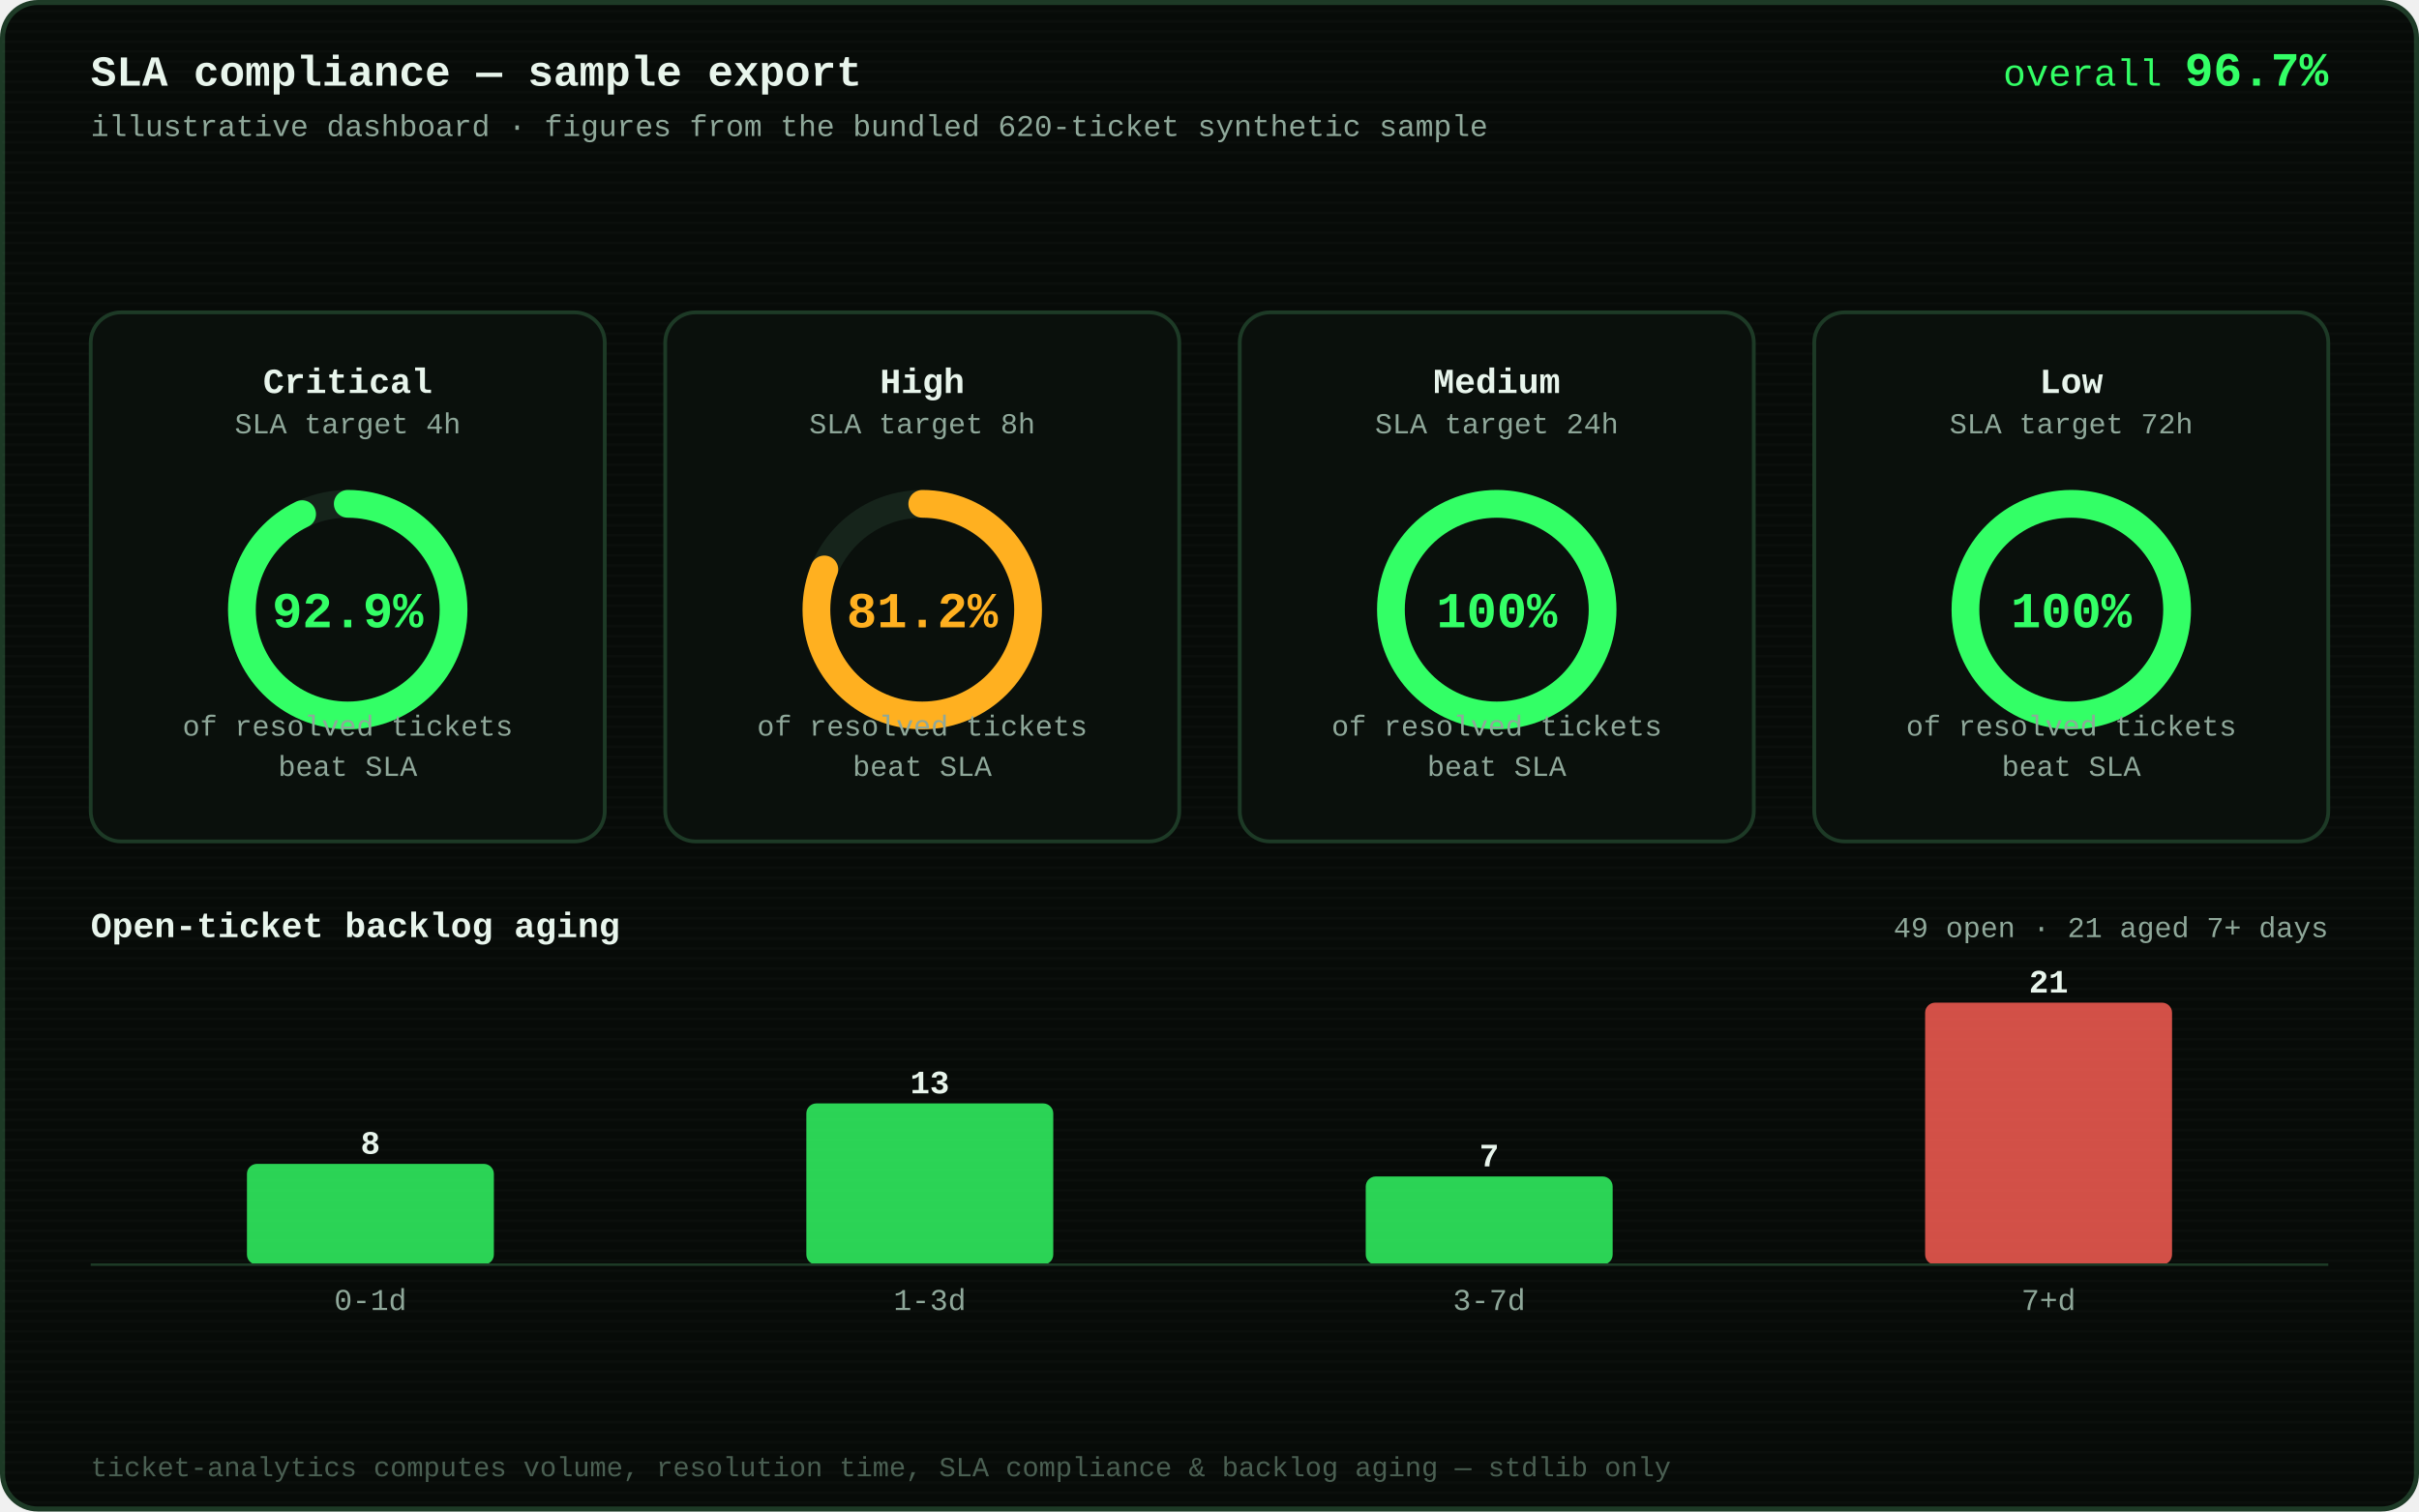
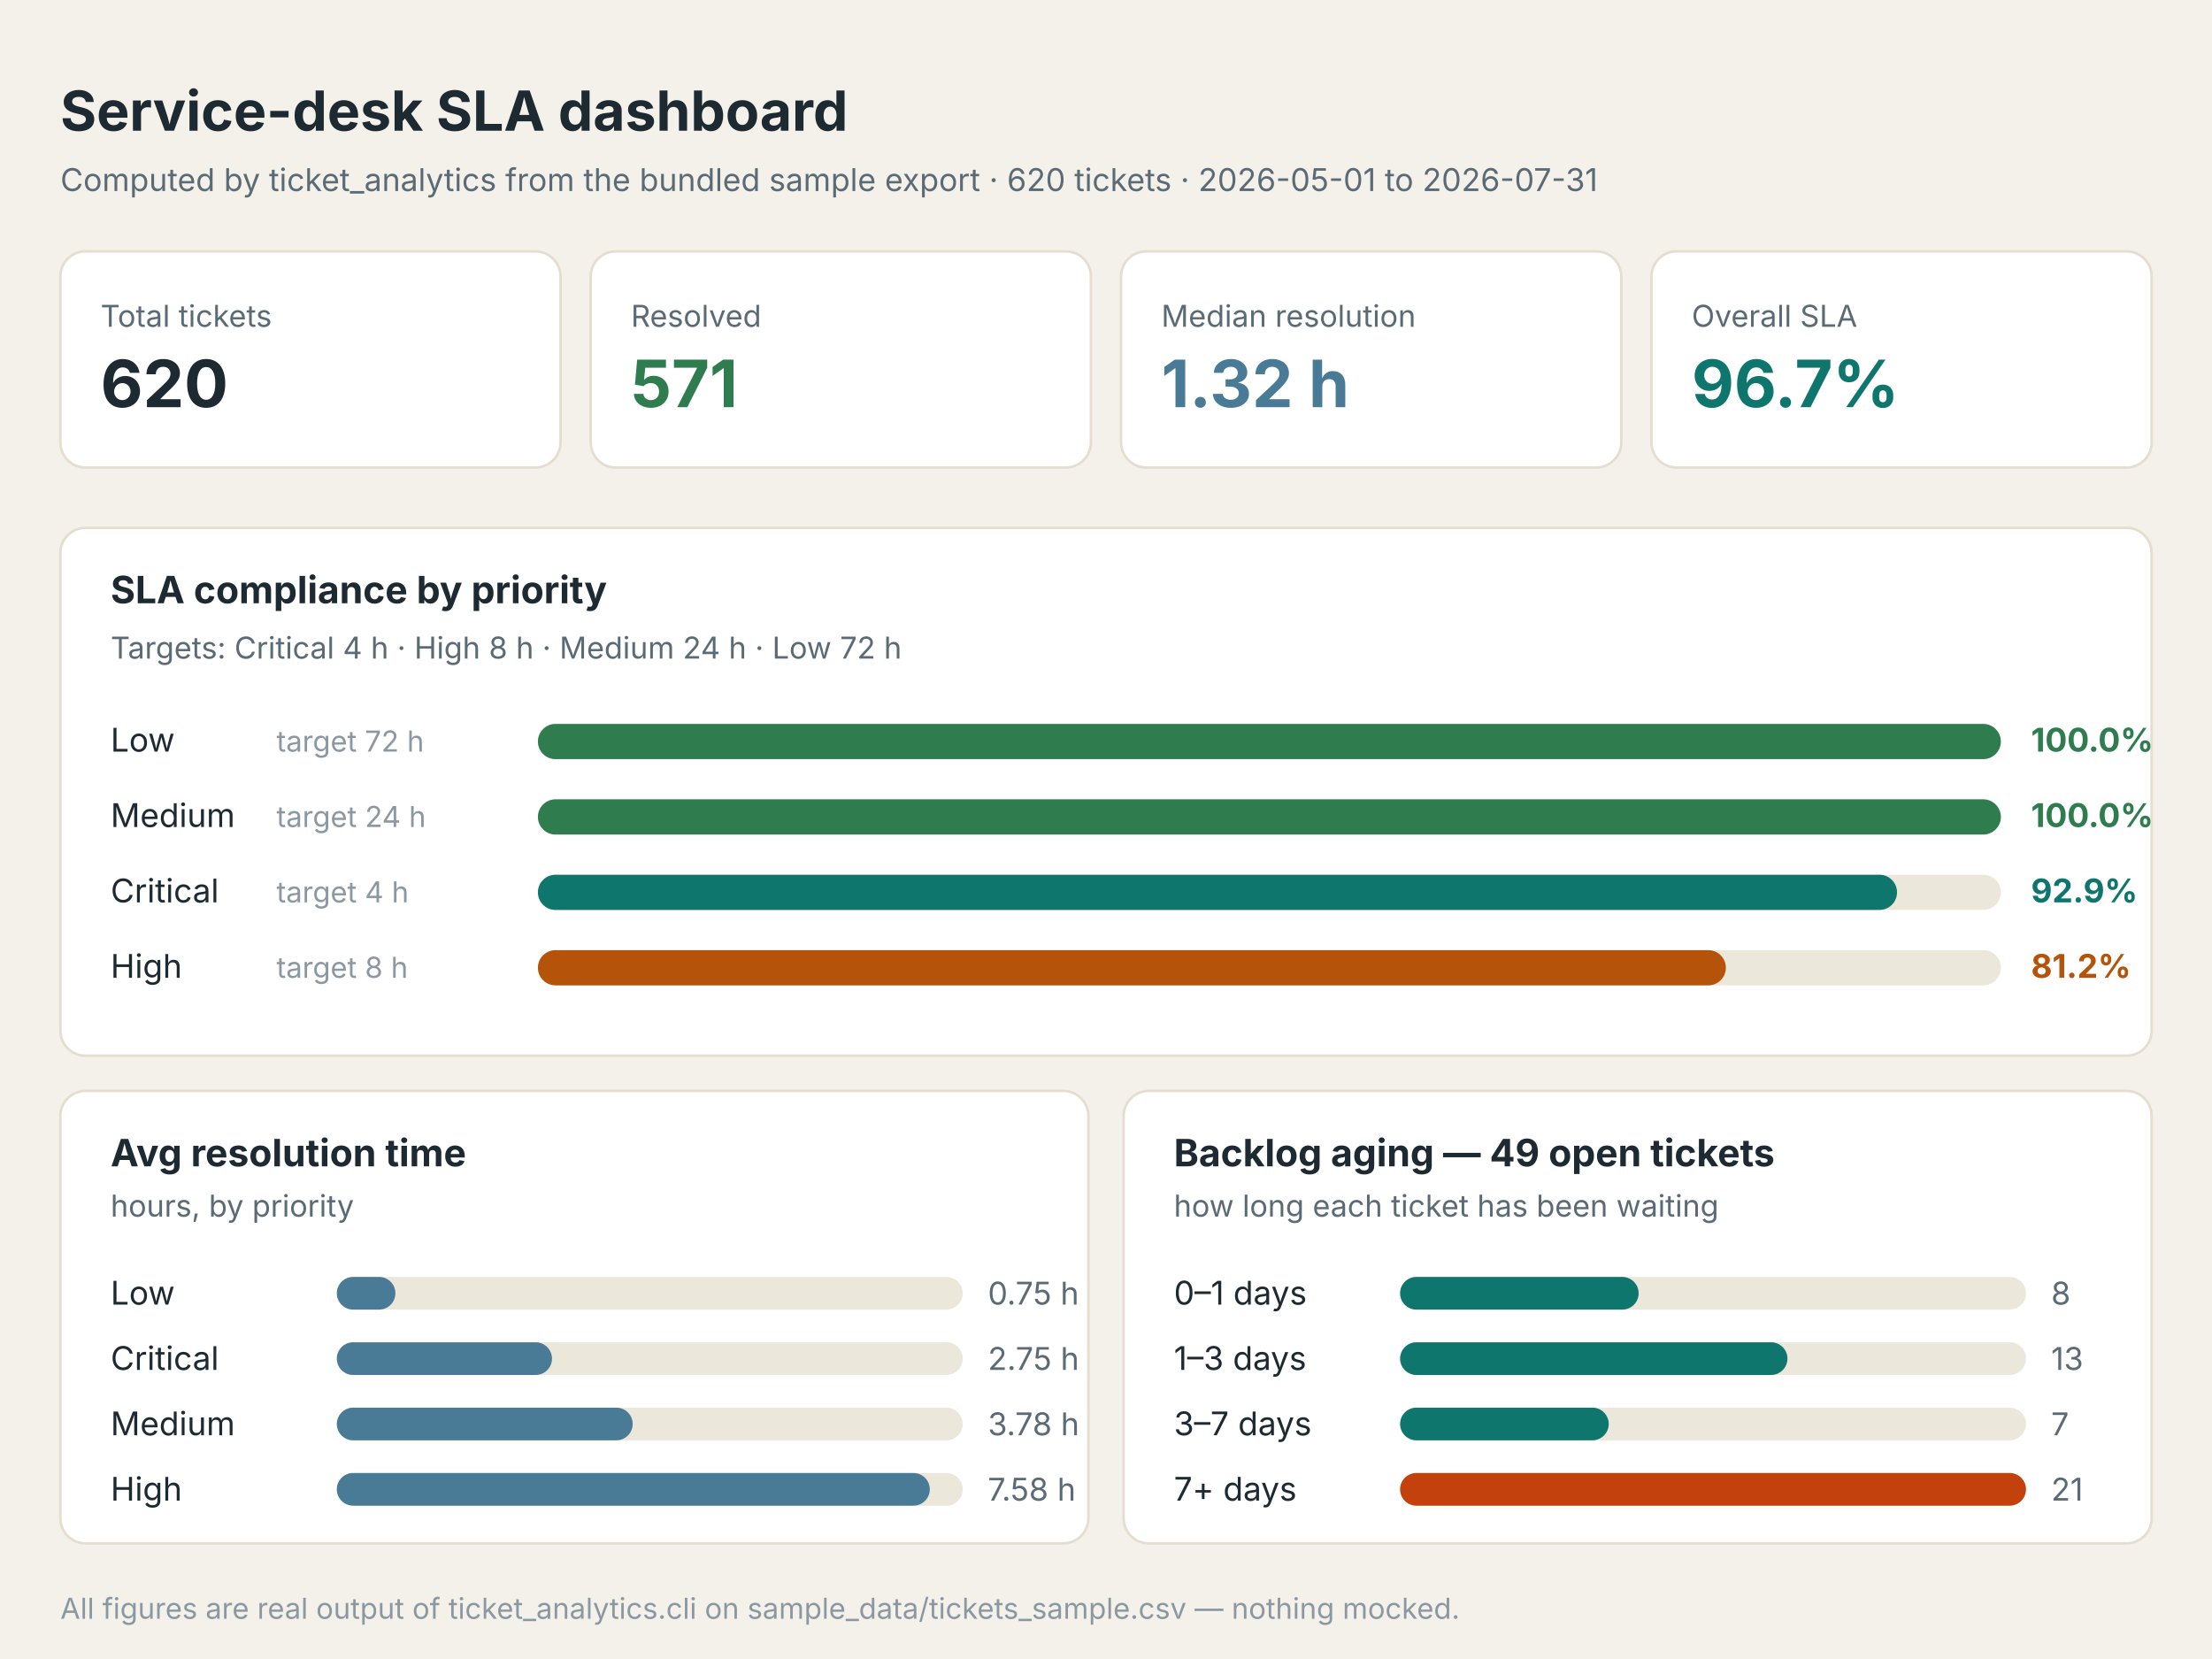
- <svg xmlns="http://www.w3.org/2000/svg" width="960" height="600" viewBox="0 0 960 600" font-family="ui-monospace, SFMono-Regular, Menlo, Consolas, 'Liberation Mono', monospace">
-   <defs>
-     <pattern id="sl2" width="4" height="4" patternUnits="userSpaceOnUse">
-       <rect width="4" height="1" fill="#ffffff" opacity="0.018" />
-     </pattern>
-   </defs>
-   <rect x="1" y="1" width="958" height="598" rx="14" fill="#070b08" stroke="#1d3a26" stroke-width="2" />
-   <rect x="1" y="1" width="958" height="598" rx="14" fill="url(#sl2)" />
-   <text x="36" y="34" fill="#e8f5ec" font-size="17" font-weight="bold">SLA compliance — sample export</text>
-   <text x="36" y="54" fill="#8fa89a" font-size="12">illustrative dashboard · figures from the bundled 620-ticket synthetic sample</text>
-   <text x="924" y="34" text-anchor="end" fill="#33ff66" font-size="15">overall <tspan font-weight="bold" font-size="19">96.7%</tspan>
-   </text>
-   <g>
-     <rect x="36.0" y="124" width="204.0" height="210" rx="12" fill="#0a100c" stroke="#1d3a26" stroke-width="1.5" />
-     <text x="138.0" y="156" text-anchor="middle" fill="#e8f5ec" font-size="14" font-weight="bold">Critical</text>
-     <text x="138.0" y="172" text-anchor="middle" fill="#8fa89a" font-size="11.5">SLA target 4h</text>
-     <circle cx="138.0" cy="242" r="42" fill="none" stroke="#16241b" stroke-width="11" />
-     <circle cx="138.0" cy="242" r="42" fill="none" stroke="#33ff66" stroke-width="11" stroke-linecap="round" stroke-dasharray="263.9" stroke-dashoffset="18.7" transform="rotate(-90 138.0 242)" />
-     <text x="138.0" y="249" text-anchor="middle" fill="#33ff66" font-size="20" font-weight="bold">92.9%</text>
-     <text x="138.0" y="292" text-anchor="middle" fill="#8fa89a" font-size="11.5">of resolved tickets</text>
-     <text x="138.0" y="308" text-anchor="middle" fill="#8fa89a" font-size="11.5">beat SLA</text>
-   </g>
-   <g>
-     <rect x="264.0" y="124" width="204.0" height="210" rx="12" fill="#0a100c" stroke="#1d3a26" stroke-width="1.5" />
-     <text x="366.0" y="156" text-anchor="middle" fill="#e8f5ec" font-size="14" font-weight="bold">High</text>
-     <text x="366.0" y="172" text-anchor="middle" fill="#8fa89a" font-size="11.5">SLA target 8h</text>
-     <circle cx="366.0" cy="242" r="42" fill="none" stroke="#16241b" stroke-width="11" />
-     <circle cx="366.0" cy="242" r="42" fill="none" stroke="#ffb020" stroke-width="11" stroke-linecap="round" stroke-dasharray="263.9" stroke-dashoffset="49.6" transform="rotate(-90 366.0 242)" />
-     <text x="366.0" y="249" text-anchor="middle" fill="#ffb020" font-size="20" font-weight="bold">81.2%</text>
-     <text x="366.0" y="292" text-anchor="middle" fill="#8fa89a" font-size="11.5">of resolved tickets</text>
-     <text x="366.0" y="308" text-anchor="middle" fill="#8fa89a" font-size="11.5">beat SLA</text>
-   </g>
-   <g>
-     <rect x="492.0" y="124" width="204.0" height="210" rx="12" fill="#0a100c" stroke="#1d3a26" stroke-width="1.5" />
-     <text x="594.0" y="156" text-anchor="middle" fill="#e8f5ec" font-size="14" font-weight="bold">Medium</text>
-     <text x="594.0" y="172" text-anchor="middle" fill="#8fa89a" font-size="11.5">SLA target 24h</text>
-     <circle cx="594.0" cy="242" r="42" fill="none" stroke="#16241b" stroke-width="11" />
-     <circle cx="594.0" cy="242" r="42" fill="none" stroke="#33ff66" stroke-width="11" stroke-linecap="round" stroke-dasharray="263.9" stroke-dashoffset="0.0" transform="rotate(-90 594.0 242)" />
-     <text x="594.0" y="249" text-anchor="middle" fill="#33ff66" font-size="20" font-weight="bold">100%</text>
-     <text x="594.0" y="292" text-anchor="middle" fill="#8fa89a" font-size="11.5">of resolved tickets</text>
-     <text x="594.0" y="308" text-anchor="middle" fill="#8fa89a" font-size="11.5">beat SLA</text>
-   </g>
-   <g>
-     <rect x="720.0" y="124" width="204.0" height="210" rx="12" fill="#0a100c" stroke="#1d3a26" stroke-width="1.5" />
-     <text x="822.0" y="156" text-anchor="middle" fill="#e8f5ec" font-size="14" font-weight="bold">Low</text>
-     <text x="822.0" y="172" text-anchor="middle" fill="#8fa89a" font-size="11.5">SLA target 72h</text>
-     <circle cx="822.0" cy="242" r="42" fill="none" stroke="#16241b" stroke-width="11" />
-     <circle cx="822.0" cy="242" r="42" fill="none" stroke="#33ff66" stroke-width="11" stroke-linecap="round" stroke-dasharray="263.9" stroke-dashoffset="0.0" transform="rotate(-90 822.0 242)" />
-     <text x="822.0" y="249" text-anchor="middle" fill="#33ff66" font-size="20" font-weight="bold">100%</text>
-     <text x="822.0" y="292" text-anchor="middle" fill="#8fa89a" font-size="11.5">of resolved tickets</text>
-     <text x="822.0" y="308" text-anchor="middle" fill="#8fa89a" font-size="11.5">beat SLA</text>
-   </g>
-   <text x="36" y="372" fill="#e8f5ec" font-size="14" font-weight="bold">Open-ticket backlog aging</text>
-   <text x="924" y="372" text-anchor="end" fill="#8fa89a" font-size="11.5">49 open · 21 aged 7+ days</text>
-   <rect x="98" y="462" width="98" height="40" rx="4" fill="#33ff66" opacity="0.82" />
-   <text x="147" y="458" text-anchor="middle" fill="#e8f5ec" font-size="13" font-weight="bold">8</text>
-   <text x="147" y="520" text-anchor="middle" fill="#8fa89a" font-size="12">0-1d</text>
-   <rect x="320" y="438" width="98" height="64" rx="4" fill="#33ff66" opacity="0.82" />
-   <text x="369" y="434" text-anchor="middle" fill="#e8f5ec" font-size="13" font-weight="bold">13</text>
-   <text x="369" y="520" text-anchor="middle" fill="#8fa89a" font-size="12">1-3d</text>
-   <rect x="542" y="467" width="98" height="35" rx="4" fill="#33ff66" opacity="0.82" />
-   <text x="591" y="463" text-anchor="middle" fill="#e8f5ec" font-size="13" font-weight="bold">7</text>
-   <text x="591" y="520" text-anchor="middle" fill="#8fa89a" font-size="12">3-7d</text>
-   <rect x="764" y="398" width="98" height="104" rx="4" fill="#ff5f56" opacity="0.82" />
-   <text x="813" y="394" text-anchor="middle" fill="#e8f5ec" font-size="13" font-weight="bold">21</text>
-   <text x="813" y="520" text-anchor="middle" fill="#8fa89a" font-size="12">7+d</text>
-   <line x1="36" y1="502" x2="924" y2="502" stroke="#1d3a26" stroke-width="1" />
-   <text x="36" y="586" fill="#4a5f52" font-size="11">ticket-analytics computes volume, resolution time, SLA compliance &amp; backlog aging — stdlib only</text>
+ <svg xmlns="http://www.w3.org/2000/svg" width="880" height="660" viewBox="0 0 880 660">
+   <rect width="880" height="660" fill="#f4f1ea" />
+   <text x="24" y="52" fill="#1e2a32" font-size="22" font-family="-apple-system, BlinkMacSystemFont, 'Segoe UI', Inter, Helvetica, Arial, sans-serif" font-weight="700">Service-desk SLA dashboard</text>
+   <text x="24" y="76" fill="#5b6b76" font-size="12.5" font-family="-apple-system, BlinkMacSystemFont, 'Segoe UI', Inter, Helvetica, Arial, sans-serif">Computed by ticket_analytics from the bundled sample export  ·  620 tickets  ·  2026-05-01 to 2026-07-31</text>
+   <rect x="24.0" y="100" width="199.0" height="86" rx="10" fill="#ffffff" stroke="#e4ddd0" />
+   <text x="40.0" y="130" fill="#5b6b76" font-size="12" font-family="-apple-system, BlinkMacSystemFont, 'Segoe UI', Inter, Helvetica, Arial, sans-serif">Total tickets</text>
+   <text x="40.0" y="162" fill="#1e2a32" font-size="26" font-family="-apple-system, BlinkMacSystemFont, 'Segoe UI', Inter, Helvetica, Arial, sans-serif" font-weight="700">620</text>
+   <rect x="235.0" y="100" width="199.0" height="86" rx="10" fill="#ffffff" stroke="#e4ddd0" />
+   <text x="251.0" y="130" fill="#5b6b76" font-size="12" font-family="-apple-system, BlinkMacSystemFont, 'Segoe UI', Inter, Helvetica, Arial, sans-serif">Resolved</text>
+   <text x="251.0" y="162" fill="#2f7d4f" font-size="26" font-family="-apple-system, BlinkMacSystemFont, 'Segoe UI', Inter, Helvetica, Arial, sans-serif" font-weight="700">571</text>
+   <rect x="446.0" y="100" width="199.0" height="86" rx="10" fill="#ffffff" stroke="#e4ddd0" />
+   <text x="462.0" y="130" fill="#5b6b76" font-size="12" font-family="-apple-system, BlinkMacSystemFont, 'Segoe UI', Inter, Helvetica, Arial, sans-serif">Median resolution</text>
+   <text x="462.0" y="162" fill="#4a7b96" font-size="26" font-family="-apple-system, BlinkMacSystemFont, 'Segoe UI', Inter, Helvetica, Arial, sans-serif" font-weight="700">1.32 h</text>
+   <rect x="657.0" y="100" width="199.0" height="86" rx="10" fill="#ffffff" stroke="#e4ddd0" />
+   <text x="673.0" y="130" fill="#5b6b76" font-size="12" font-family="-apple-system, BlinkMacSystemFont, 'Segoe UI', Inter, Helvetica, Arial, sans-serif">Overall SLA</text>
+   <text x="673.0" y="162" fill="#0f766e" font-size="26" font-family="-apple-system, BlinkMacSystemFont, 'Segoe UI', Inter, Helvetica, Arial, sans-serif" font-weight="700">96.7%</text>
+   <rect x="24" y="210" width="832" height="210" rx="10" fill="#ffffff" stroke="#e4ddd0" />
+   <text x="44" y="240" fill="#1e2a32" font-size="15" font-family="-apple-system, BlinkMacSystemFont, 'Segoe UI', Inter, Helvetica, Arial, sans-serif" font-weight="700">SLA compliance by priority</text>
+   <text x="44" y="262" fill="#5b6b76" font-size="12" font-family="-apple-system, BlinkMacSystemFont, 'Segoe UI', Inter, Helvetica, Arial, sans-serif">Targets: Critical 4 h  ·  High 8 h  ·  Medium 24 h  ·  Low 72 h</text>
+   <text x="44" y="299" fill="#1e2a32" font-size="13" font-family="-apple-system, BlinkMacSystemFont, 'Segoe UI', Inter, Helvetica, Arial, sans-serif">Low</text>
+   <text x="110" y="299" fill="#8b98a1" font-size="11.5" font-family="-apple-system, BlinkMacSystemFont, 'Segoe UI', Inter, Helvetica, Arial, sans-serif">target 72 h</text>
+   <rect x="214" y="288" width="582" height="14" rx="7" fill="#ece7db" />
+   <rect x="214" y="288" width="582.0" height="14" rx="7" fill="#2f7d4f" />
+   <text x="808" y="299" fill="#2f7d4f" font-size="13" font-family="-apple-system, BlinkMacSystemFont, 'Segoe UI', Inter, Helvetica, Arial, sans-serif" font-weight="700">100.0%</text>
+   <text x="44" y="329" fill="#1e2a32" font-size="13" font-family="-apple-system, BlinkMacSystemFont, 'Segoe UI', Inter, Helvetica, Arial, sans-serif">Medium</text>
+   <text x="110" y="329" fill="#8b98a1" font-size="11.5" font-family="-apple-system, BlinkMacSystemFont, 'Segoe UI', Inter, Helvetica, Arial, sans-serif">target 24 h</text>
+   <rect x="214" y="318" width="582" height="14" rx="7" fill="#ece7db" />
+   <rect x="214" y="318" width="582.0" height="14" rx="7" fill="#2f7d4f" />
+   <text x="808" y="329" fill="#2f7d4f" font-size="13" font-family="-apple-system, BlinkMacSystemFont, 'Segoe UI', Inter, Helvetica, Arial, sans-serif" font-weight="700">100.0%</text>
+   <text x="44" y="359" fill="#1e2a32" font-size="13" font-family="-apple-system, BlinkMacSystemFont, 'Segoe UI', Inter, Helvetica, Arial, sans-serif">Critical</text>
+   <text x="110" y="359" fill="#8b98a1" font-size="11.5" font-family="-apple-system, BlinkMacSystemFont, 'Segoe UI', Inter, Helvetica, Arial, sans-serif">target 4 h</text>
+   <rect x="214" y="348" width="582" height="14" rx="7" fill="#ece7db" />
+   <rect x="214" y="348" width="540.7" height="14" rx="7" fill="#0f766e" />
+   <text x="808" y="359" fill="#0f766e" font-size="13" font-family="-apple-system, BlinkMacSystemFont, 'Segoe UI', Inter, Helvetica, Arial, sans-serif" font-weight="700">92.9%</text>
+   <text x="44" y="389" fill="#1e2a32" font-size="13" font-family="-apple-system, BlinkMacSystemFont, 'Segoe UI', Inter, Helvetica, Arial, sans-serif">High</text>
+   <text x="110" y="389" fill="#8b98a1" font-size="11.5" font-family="-apple-system, BlinkMacSystemFont, 'Segoe UI', Inter, Helvetica, Arial, sans-serif">target 8 h</text>
+   <rect x="214" y="378" width="582" height="14" rx="7" fill="#ece7db" />
+   <rect x="214" y="378" width="472.6" height="14" rx="7" fill="#b45309" />
+   <text x="808" y="389" fill="#b45309" font-size="13" font-family="-apple-system, BlinkMacSystemFont, 'Segoe UI', Inter, Helvetica, Arial, sans-serif" font-weight="700">81.2%</text>
+   <rect x="24" y="434" width="409.0" height="180" rx="10" fill="#ffffff" stroke="#e4ddd0" />
+   <text x="44" y="464" fill="#1e2a32" font-size="15" font-family="-apple-system, BlinkMacSystemFont, 'Segoe UI', Inter, Helvetica, Arial, sans-serif" font-weight="700">Avg resolution time</text>
+   <text x="44" y="484" fill="#5b6b76" font-size="12" font-family="-apple-system, BlinkMacSystemFont, 'Segoe UI', Inter, Helvetica, Arial, sans-serif">hours, by priority</text>
+   <text x="44" y="519" fill="#1e2a32" font-size="13" font-family="-apple-system, BlinkMacSystemFont, 'Segoe UI', Inter, Helvetica, Arial, sans-serif">Low</text>
+   <rect x="134" y="508" width="249.0" height="13" rx="6.5" fill="#ece7db" />
+   <rect x="134" y="508" width="23.3" height="13" rx="6.5" fill="#4a7b96" />
+   <text x="393.0" y="519" fill="#5b6b76" font-size="12.5" font-family="-apple-system, BlinkMacSystemFont, 'Segoe UI', Inter, Helvetica, Arial, sans-serif">0.75 h</text>
+   <text x="44" y="545" fill="#1e2a32" font-size="13" font-family="-apple-system, BlinkMacSystemFont, 'Segoe UI', Inter, Helvetica, Arial, sans-serif">Critical</text>
+   <rect x="134" y="534" width="249.0" height="13" rx="6.5" fill="#ece7db" />
+   <rect x="134" y="534" width="85.6" height="13" rx="6.5" fill="#4a7b96" />
+   <text x="393.0" y="545" fill="#5b6b76" font-size="12.5" font-family="-apple-system, BlinkMacSystemFont, 'Segoe UI', Inter, Helvetica, Arial, sans-serif">2.75 h</text>
+   <text x="44" y="571" fill="#1e2a32" font-size="13" font-family="-apple-system, BlinkMacSystemFont, 'Segoe UI', Inter, Helvetica, Arial, sans-serif">Medium</text>
+   <rect x="134" y="560" width="249.0" height="13" rx="6.5" fill="#ece7db" />
+   <rect x="134" y="560" width="117.7" height="13" rx="6.5" fill="#4a7b96" />
+   <text x="393.0" y="571" fill="#5b6b76" font-size="12.5" font-family="-apple-system, BlinkMacSystemFont, 'Segoe UI', Inter, Helvetica, Arial, sans-serif">3.78 h</text>
+   <text x="44" y="597" fill="#1e2a32" font-size="13" font-family="-apple-system, BlinkMacSystemFont, 'Segoe UI', Inter, Helvetica, Arial, sans-serif">High</text>
+   <rect x="134" y="586" width="249.0" height="13" rx="6.5" fill="#ece7db" />
+   <rect x="134" y="586" width="235.9" height="13" rx="6.5" fill="#4a7b96" />
+   <text x="393.0" y="597" fill="#5b6b76" font-size="12.5" font-family="-apple-system, BlinkMacSystemFont, 'Segoe UI', Inter, Helvetica, Arial, sans-serif">7.58 h</text>
+   <rect x="447.0" y="434" width="409.0" height="180" rx="10" fill="#ffffff" stroke="#e4ddd0" />
+   <text x="467.0" y="464" fill="#1e2a32" font-size="15" font-family="-apple-system, BlinkMacSystemFont, 'Segoe UI', Inter, Helvetica, Arial, sans-serif" font-weight="700">Backlog aging — 49 open tickets</text>
+   <text x="467.0" y="484" fill="#5b6b76" font-size="12" font-family="-apple-system, BlinkMacSystemFont, 'Segoe UI', Inter, Helvetica, Arial, sans-serif">how long each ticket has been waiting</text>
+   <text x="467.0" y="519" fill="#1e2a32" font-size="13" font-family="-apple-system, BlinkMacSystemFont, 'Segoe UI', Inter, Helvetica, Arial, sans-serif">0–1 days</text>
+   <rect x="557.0" y="508" width="249.0" height="13" rx="6.5" fill="#ece7db" />
+   <rect x="557.0" y="508" width="94.9" height="13" rx="6.5" fill="#0f766e" />
+   <text x="816.0" y="519" fill="#5b6b76" font-size="12.5" font-family="-apple-system, BlinkMacSystemFont, 'Segoe UI', Inter, Helvetica, Arial, sans-serif">8</text>
+   <text x="467.0" y="545" fill="#1e2a32" font-size="13" font-family="-apple-system, BlinkMacSystemFont, 'Segoe UI', Inter, Helvetica, Arial, sans-serif">1–3 days</text>
+   <rect x="557.0" y="534" width="249.0" height="13" rx="6.5" fill="#ece7db" />
+   <rect x="557.0" y="534" width="154.1" height="13" rx="6.5" fill="#0f766e" />
+   <text x="816.0" y="545" fill="#5b6b76" font-size="12.5" font-family="-apple-system, BlinkMacSystemFont, 'Segoe UI', Inter, Helvetica, Arial, sans-serif">13</text>
+   <text x="467.0" y="571" fill="#1e2a32" font-size="13" font-family="-apple-system, BlinkMacSystemFont, 'Segoe UI', Inter, Helvetica, Arial, sans-serif">3–7 days</text>
+   <rect x="557.0" y="560" width="249.0" height="13" rx="6.5" fill="#ece7db" />
+   <rect x="557.0" y="560" width="83.0" height="13" rx="6.5" fill="#0f766e" />
+   <text x="816.0" y="571" fill="#5b6b76" font-size="12.5" font-family="-apple-system, BlinkMacSystemFont, 'Segoe UI', Inter, Helvetica, Arial, sans-serif">7</text>
+   <text x="467.0" y="597" fill="#1e2a32" font-size="13" font-family="-apple-system, BlinkMacSystemFont, 'Segoe UI', Inter, Helvetica, Arial, sans-serif">7+ days</text>
+   <rect x="557.0" y="586" width="249.0" height="13" rx="6.5" fill="#ece7db" />
+   <rect x="557.0" y="586" width="249.0" height="13" rx="6.5" fill="#c2410c" />
+   <text x="816.0" y="597" fill="#5b6b76" font-size="12.5" font-family="-apple-system, BlinkMacSystemFont, 'Segoe UI', Inter, Helvetica, Arial, sans-serif">21</text>
+   <text x="24" y="644" fill="#8b98a1" font-size="11.5" font-family="-apple-system, BlinkMacSystemFont, 'Segoe UI', Inter, Helvetica, Arial, sans-serif">All figures are real output of ticket_analytics.cli on sample_data/tickets_sample.csv — nothing mocked.</text>
</svg>
